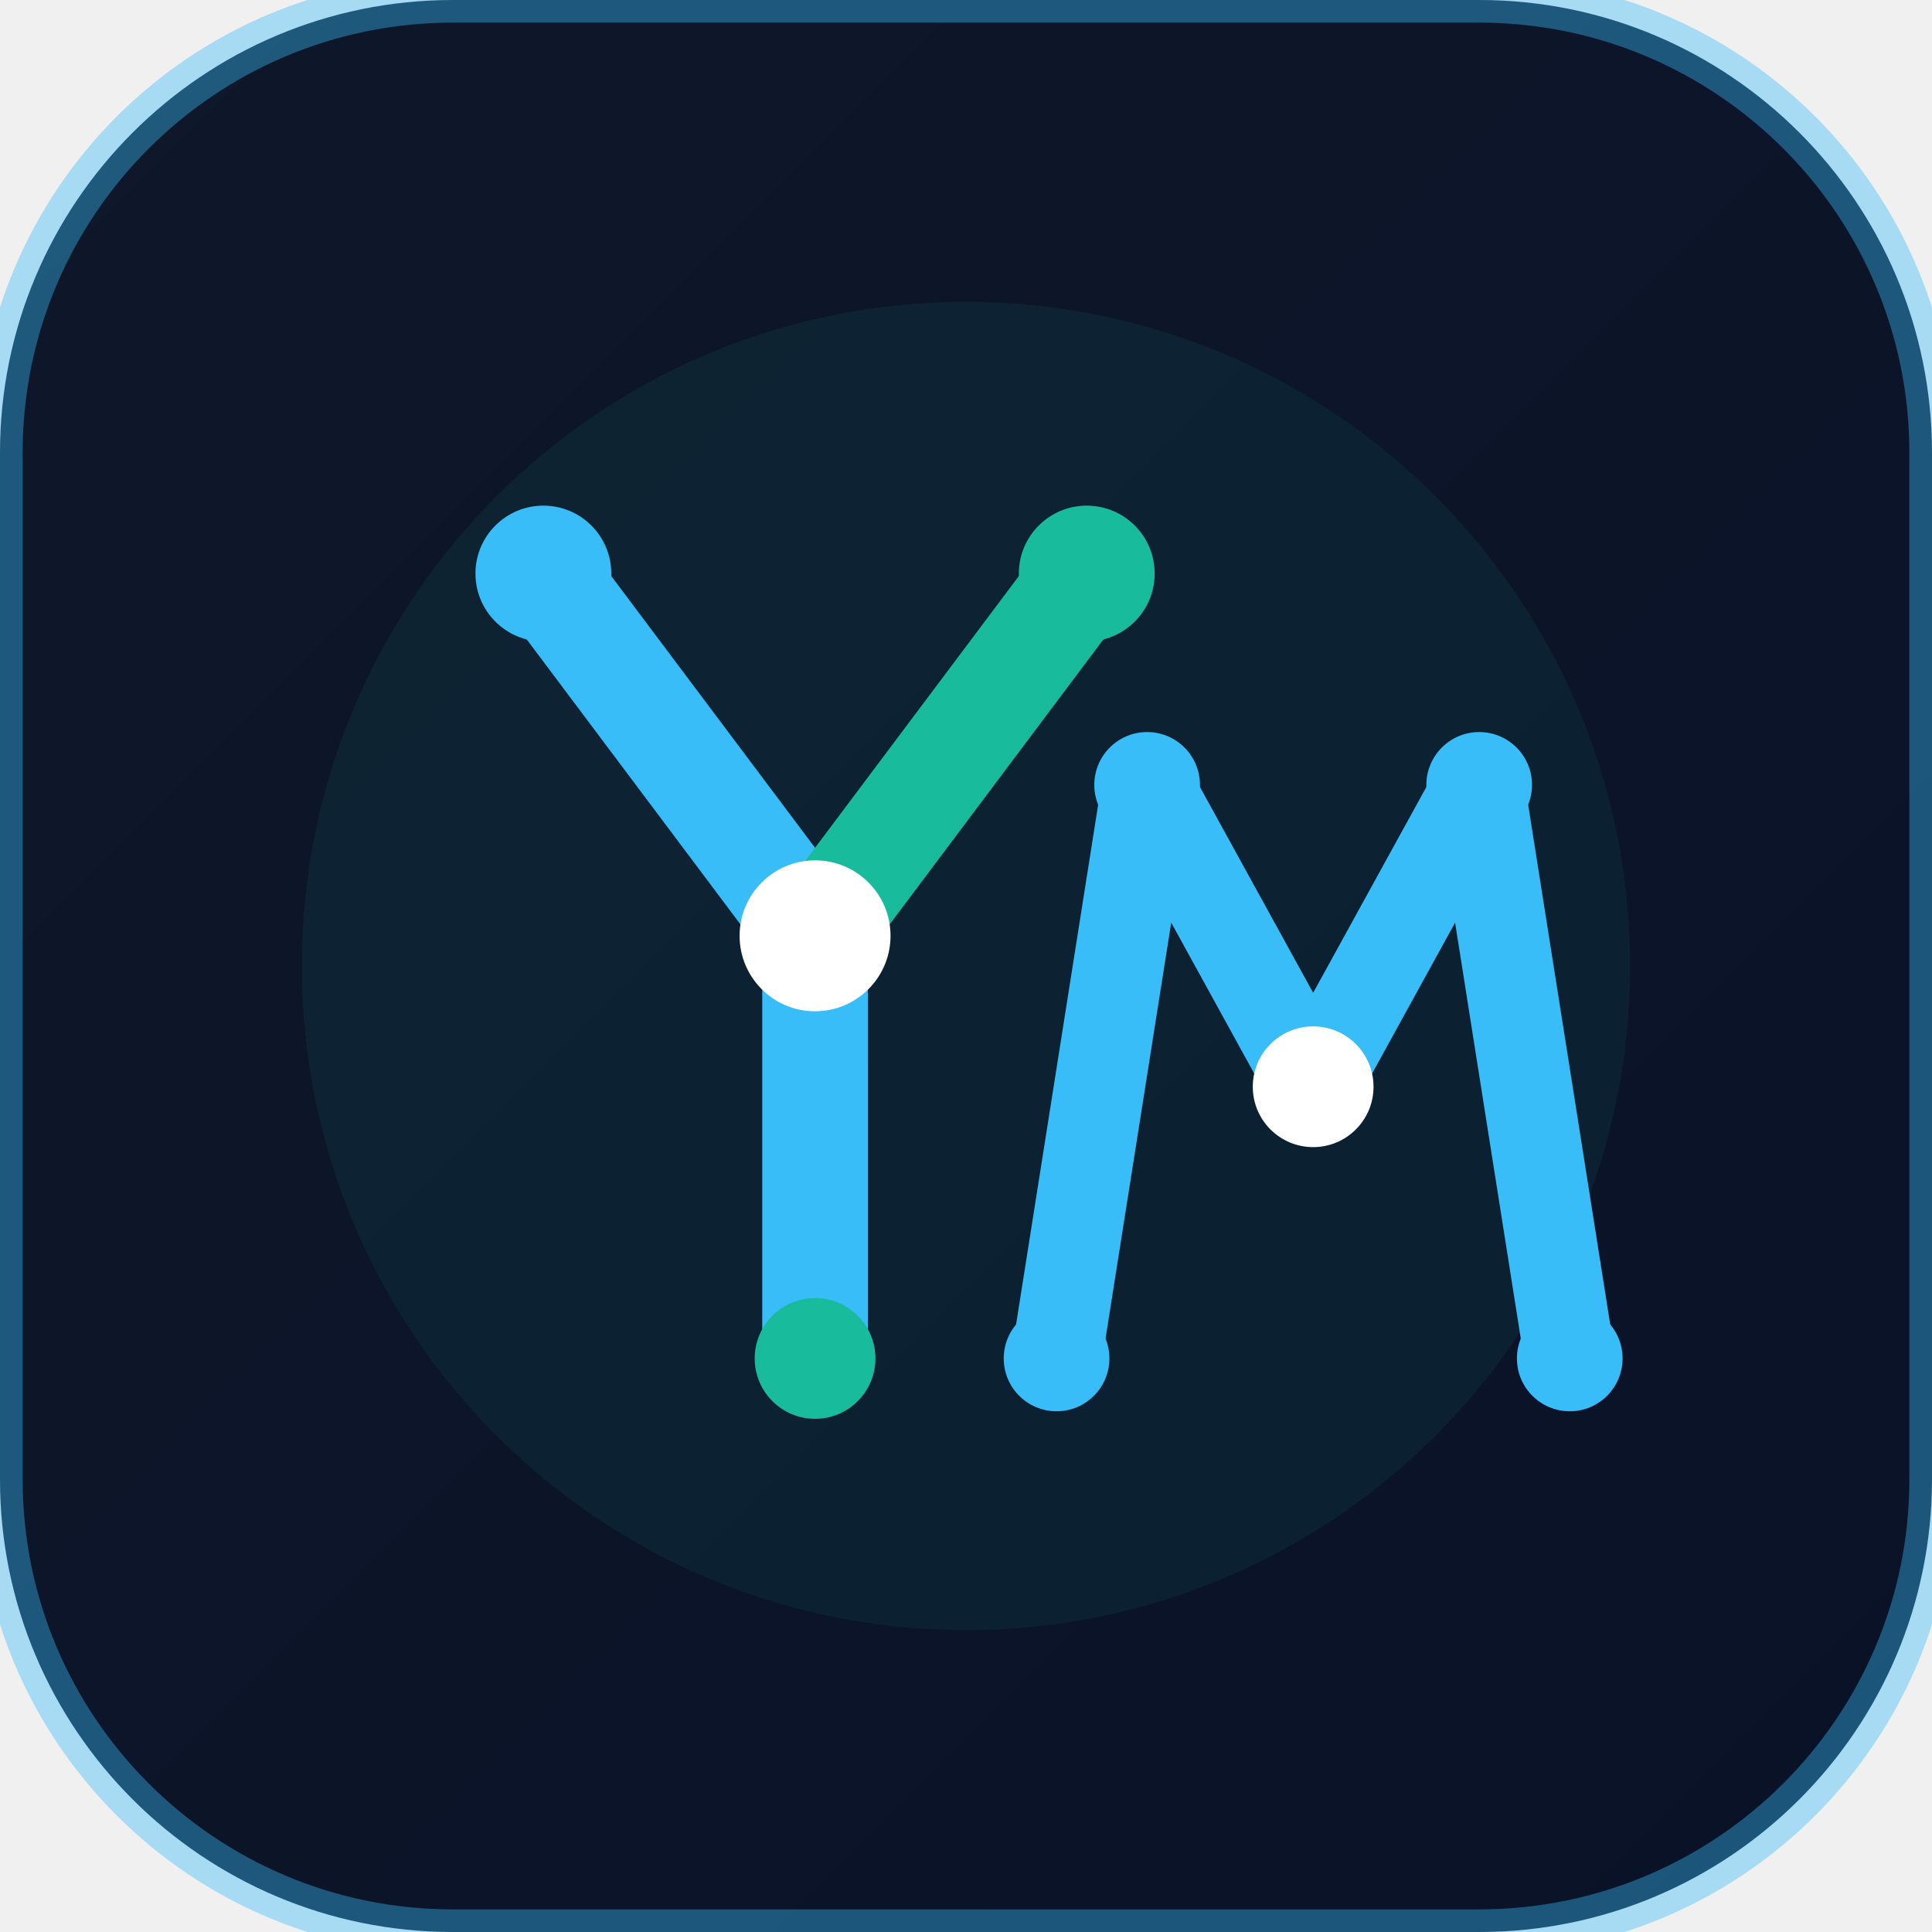
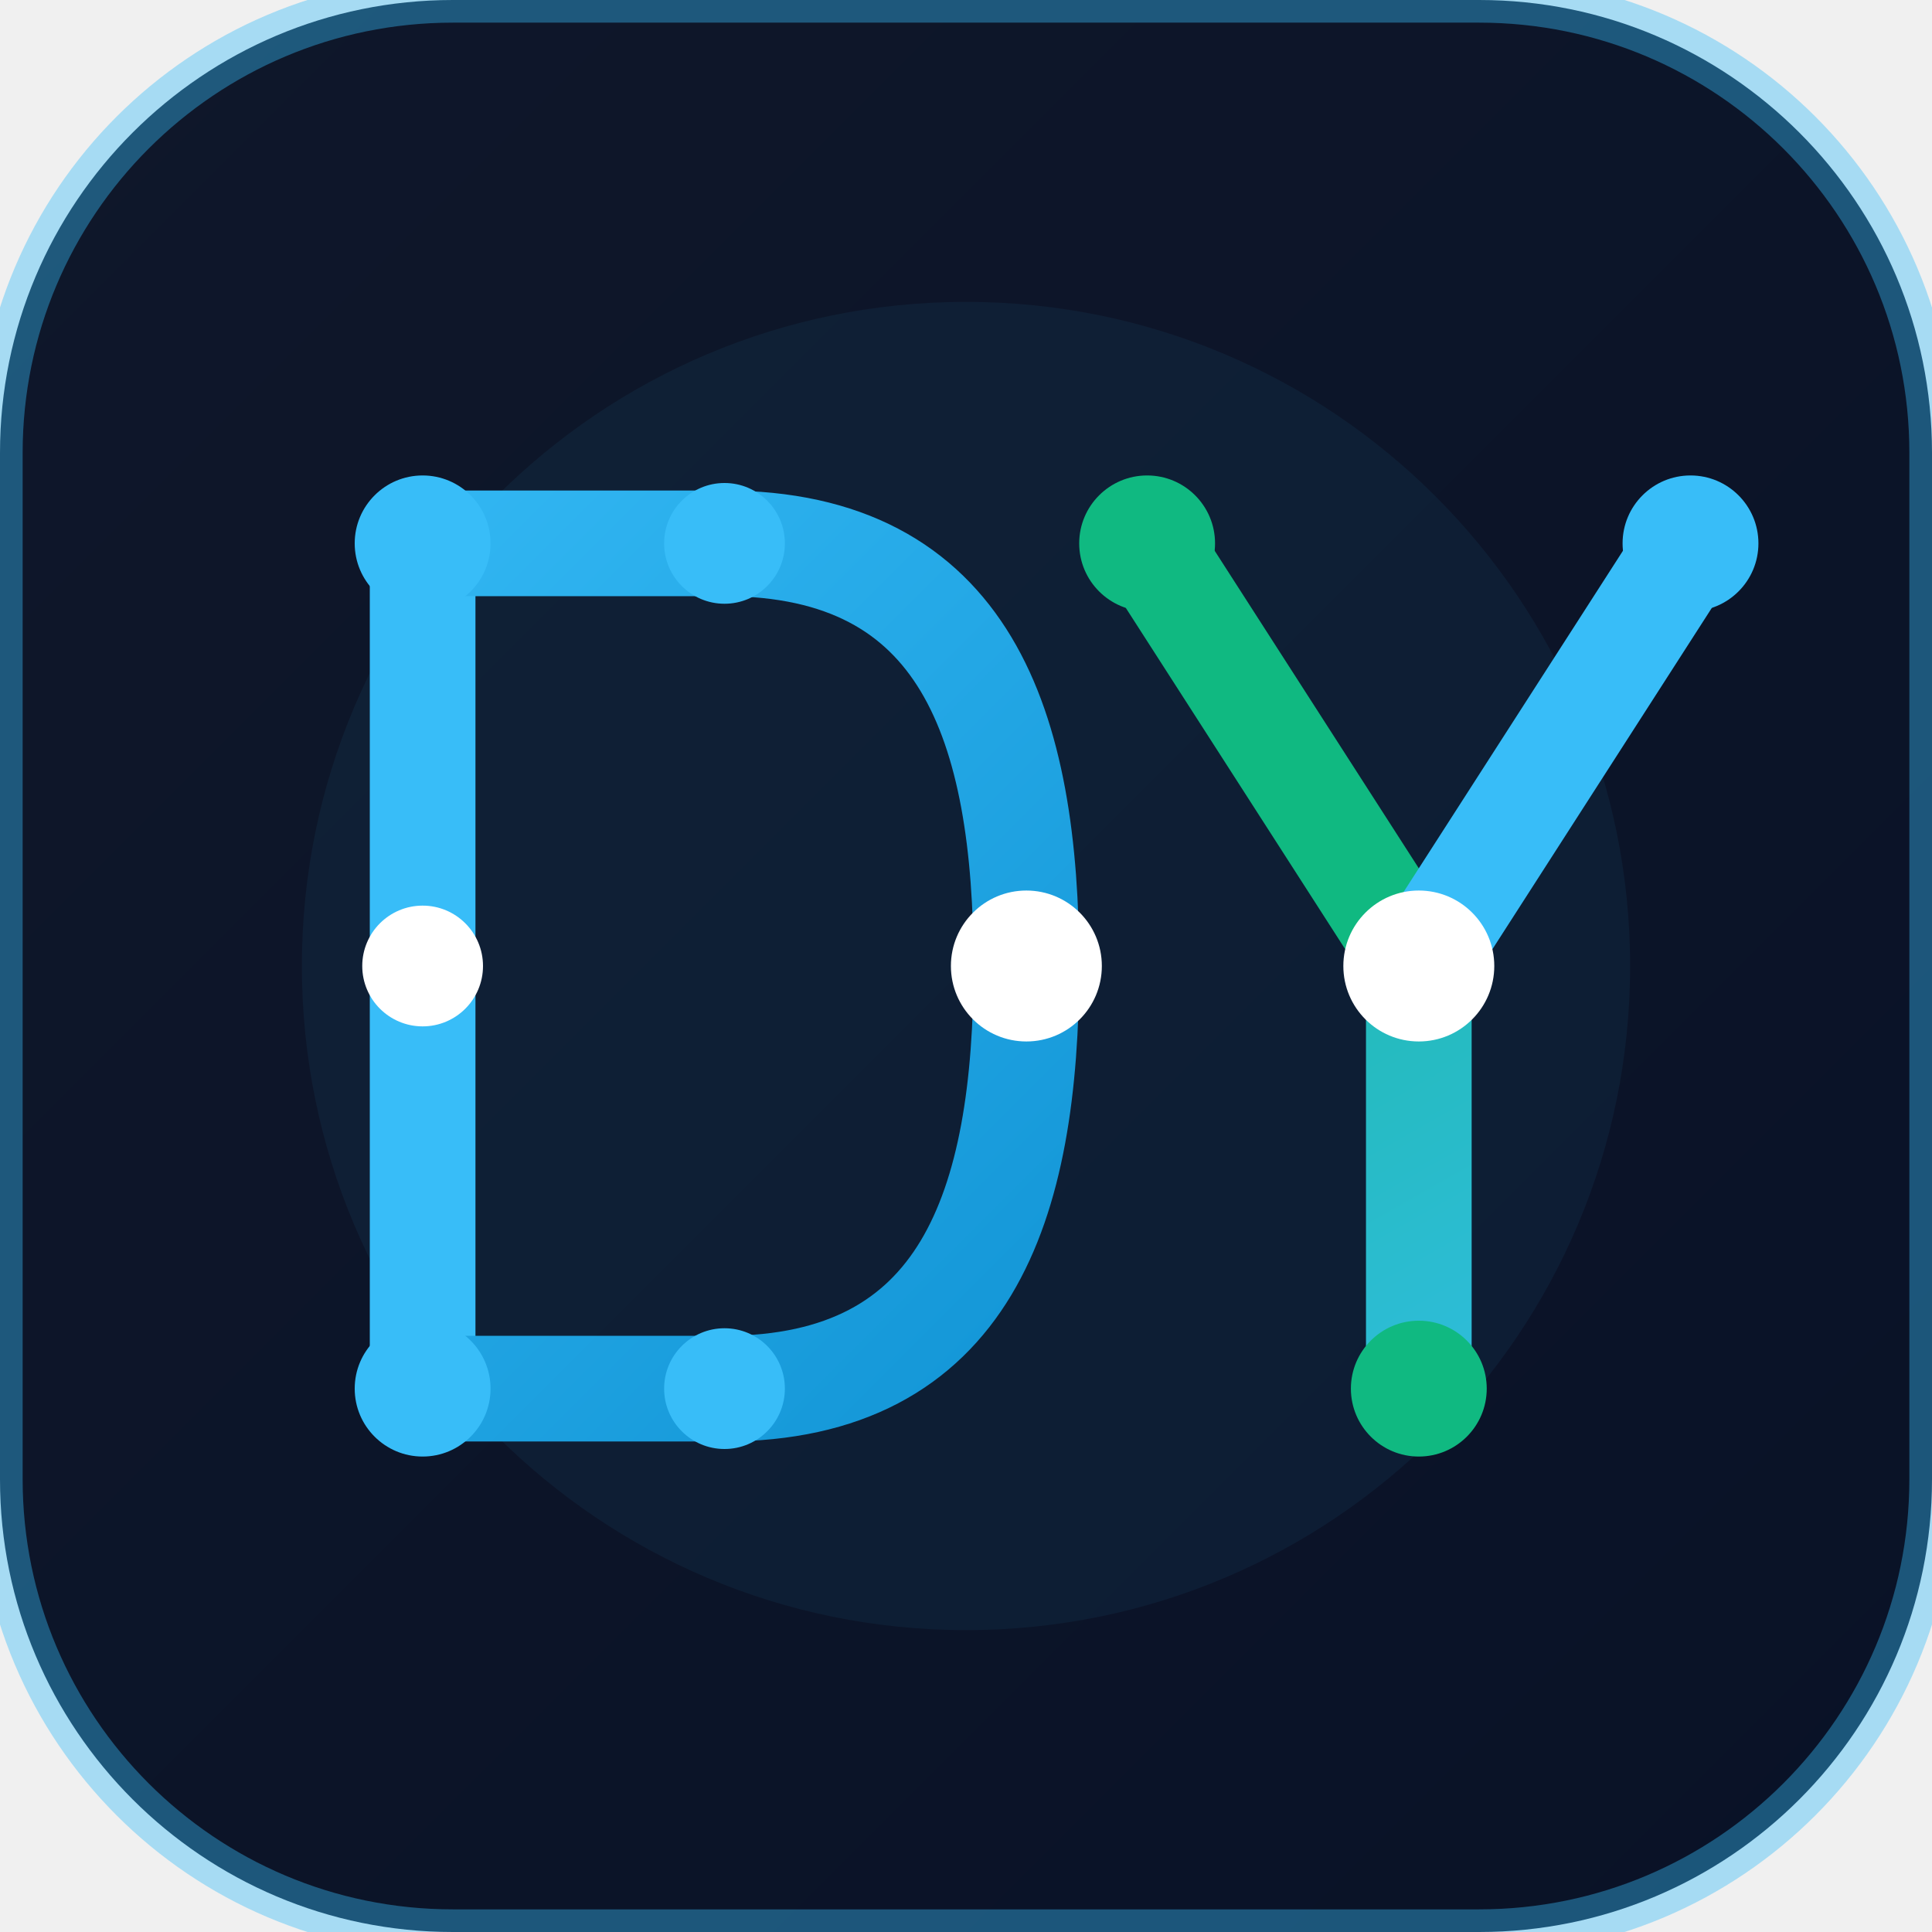
<svg xmlns="http://www.w3.org/2000/svg" viewBox="0 0 128 128" fill="none">
  <defs>
-     <linearGradient id="ym-cyan-teal" x1="20" y1="20" x2="108" y2="108" gradientUnits="userSpaceOnUse">
+     <linearGradient id="dy-cyan-blue" x1="20" y1="20" x2="108" y2="108" gradientUnits="userSpaceOnUse">
      <stop stop-color="#38BDF8" offset="0" />
-       <stop stop-color="#18BC9C" offset="1" />
+       <stop stop-color="#0284C7" offset="1" />
    </linearGradient>
-     <linearGradient id="ym-bg-grad" x1="0" y1="0" x2="128" y2="128" gradientUnits="userSpaceOnUse">
+     <linearGradient id="dy-teal-cyan" x1="70" y1="20" x2="120" y2="108" gradientUnits="userSpaceOnUse">
+       <stop stop-color="#10B981" offset="0" />
+       <stop stop-color="#38BDF8" offset="1" />
+     </linearGradient>
+     <linearGradient id="dy-bg-grad" x1="0" y1="0" x2="128" y2="128" gradientUnits="userSpaceOnUse">
      <stop stop-color="#0F172A" offset="0" />
      <stop stop-color="#091227" offset="1" />
    </linearGradient>
  </defs>
-   <rect width="128" height="128" rx="30" fill="url(#ym-bg-grad)" stroke="rgba(56, 189, 248, 0.4)" stroke-width="3" />
-   <circle cx="64" cy="64" r="44" fill="rgba(24, 188, 156, 0.08)" />
-   <path d="M36 38L54 62V90" stroke="#38BDF8" stroke-width="7" stroke-linecap="round" stroke-linejoin="round" />
-   <path d="M72 38L54 62" stroke="#18BC9C" stroke-width="7" stroke-linecap="round" stroke-linejoin="round" />
-   <path d="M70 90L76 52L87 72L98 52L104 90" stroke="#38BDF8" stroke-width="6" stroke-linecap="round" stroke-linejoin="round" />
-   <circle cx="36" cy="38" r="4.5" fill="#38BDF8" />
-   <circle cx="72" cy="38" r="4.5" fill="#18BC9C" />
-   <circle cx="54" cy="62" r="5" fill="#FFFFFF" />
-   <circle cx="54" cy="90" r="4" fill="#18BC9C" />
-   <circle cx="70" cy="90" r="3.5" fill="#38BDF8" />
-   <circle cx="76" cy="52" r="3.5" fill="#38BDF8" />
-   <circle cx="87" cy="72" r="4" fill="#FFFFFF" />
-   <circle cx="98" cy="52" r="3.5" fill="#38BDF8" />
-   <circle cx="104" cy="90" r="3.5" fill="#38BDF8" />
+   <rect width="128" height="128" rx="30" fill="url(#dy-bg-grad)" stroke="rgba(56, 189, 248, 0.4)" stroke-width="3" />
+   <circle cx="64" cy="64" r="44" fill="rgba(56, 189, 248, 0.06)" />
+   <path d="M28 36V92" stroke="#38BDF8" stroke-width="7" stroke-linecap="round" />
+   <path d="M28 36H48C64 36 68 48 68 64C68 80 64 92 48 92H28" stroke="url(#dy-cyan-blue)" stroke-width="7" stroke-linecap="round" stroke-linejoin="round" />
+   <path d="M76 36L94 64" stroke="#10B981" stroke-width="7" stroke-linecap="round" />
+   <path d="M112 36L94 64" stroke="#38BDF8" stroke-width="7" stroke-linecap="round" />
+   <path d="M94 64V92" stroke="url(#dy-teal-cyan)" stroke-width="7" stroke-linecap="round" />
+   <circle cx="28" cy="36" r="4.5" fill="#38BDF8" />
+   <circle cx="28" cy="64" r="4" fill="#FFFFFF" />
+   <circle cx="28" cy="92" r="4.5" fill="#38BDF8" />
+   <circle cx="68" cy="64" r="5" fill="#FFFFFF" />
+   <circle cx="48" cy="36" r="4" fill="#38BDF8" />
+   <circle cx="48" cy="92" r="4" fill="#38BDF8" />
+   <circle cx="76" cy="36" r="4.5" fill="#10B981" />
+   <circle cx="112" cy="36" r="4.5" fill="#38BDF8" />
+   <circle cx="94" cy="64" r="5" fill="#FFFFFF" />
+   <circle cx="94" cy="92" r="4.5" fill="#10B981" />
</svg>
